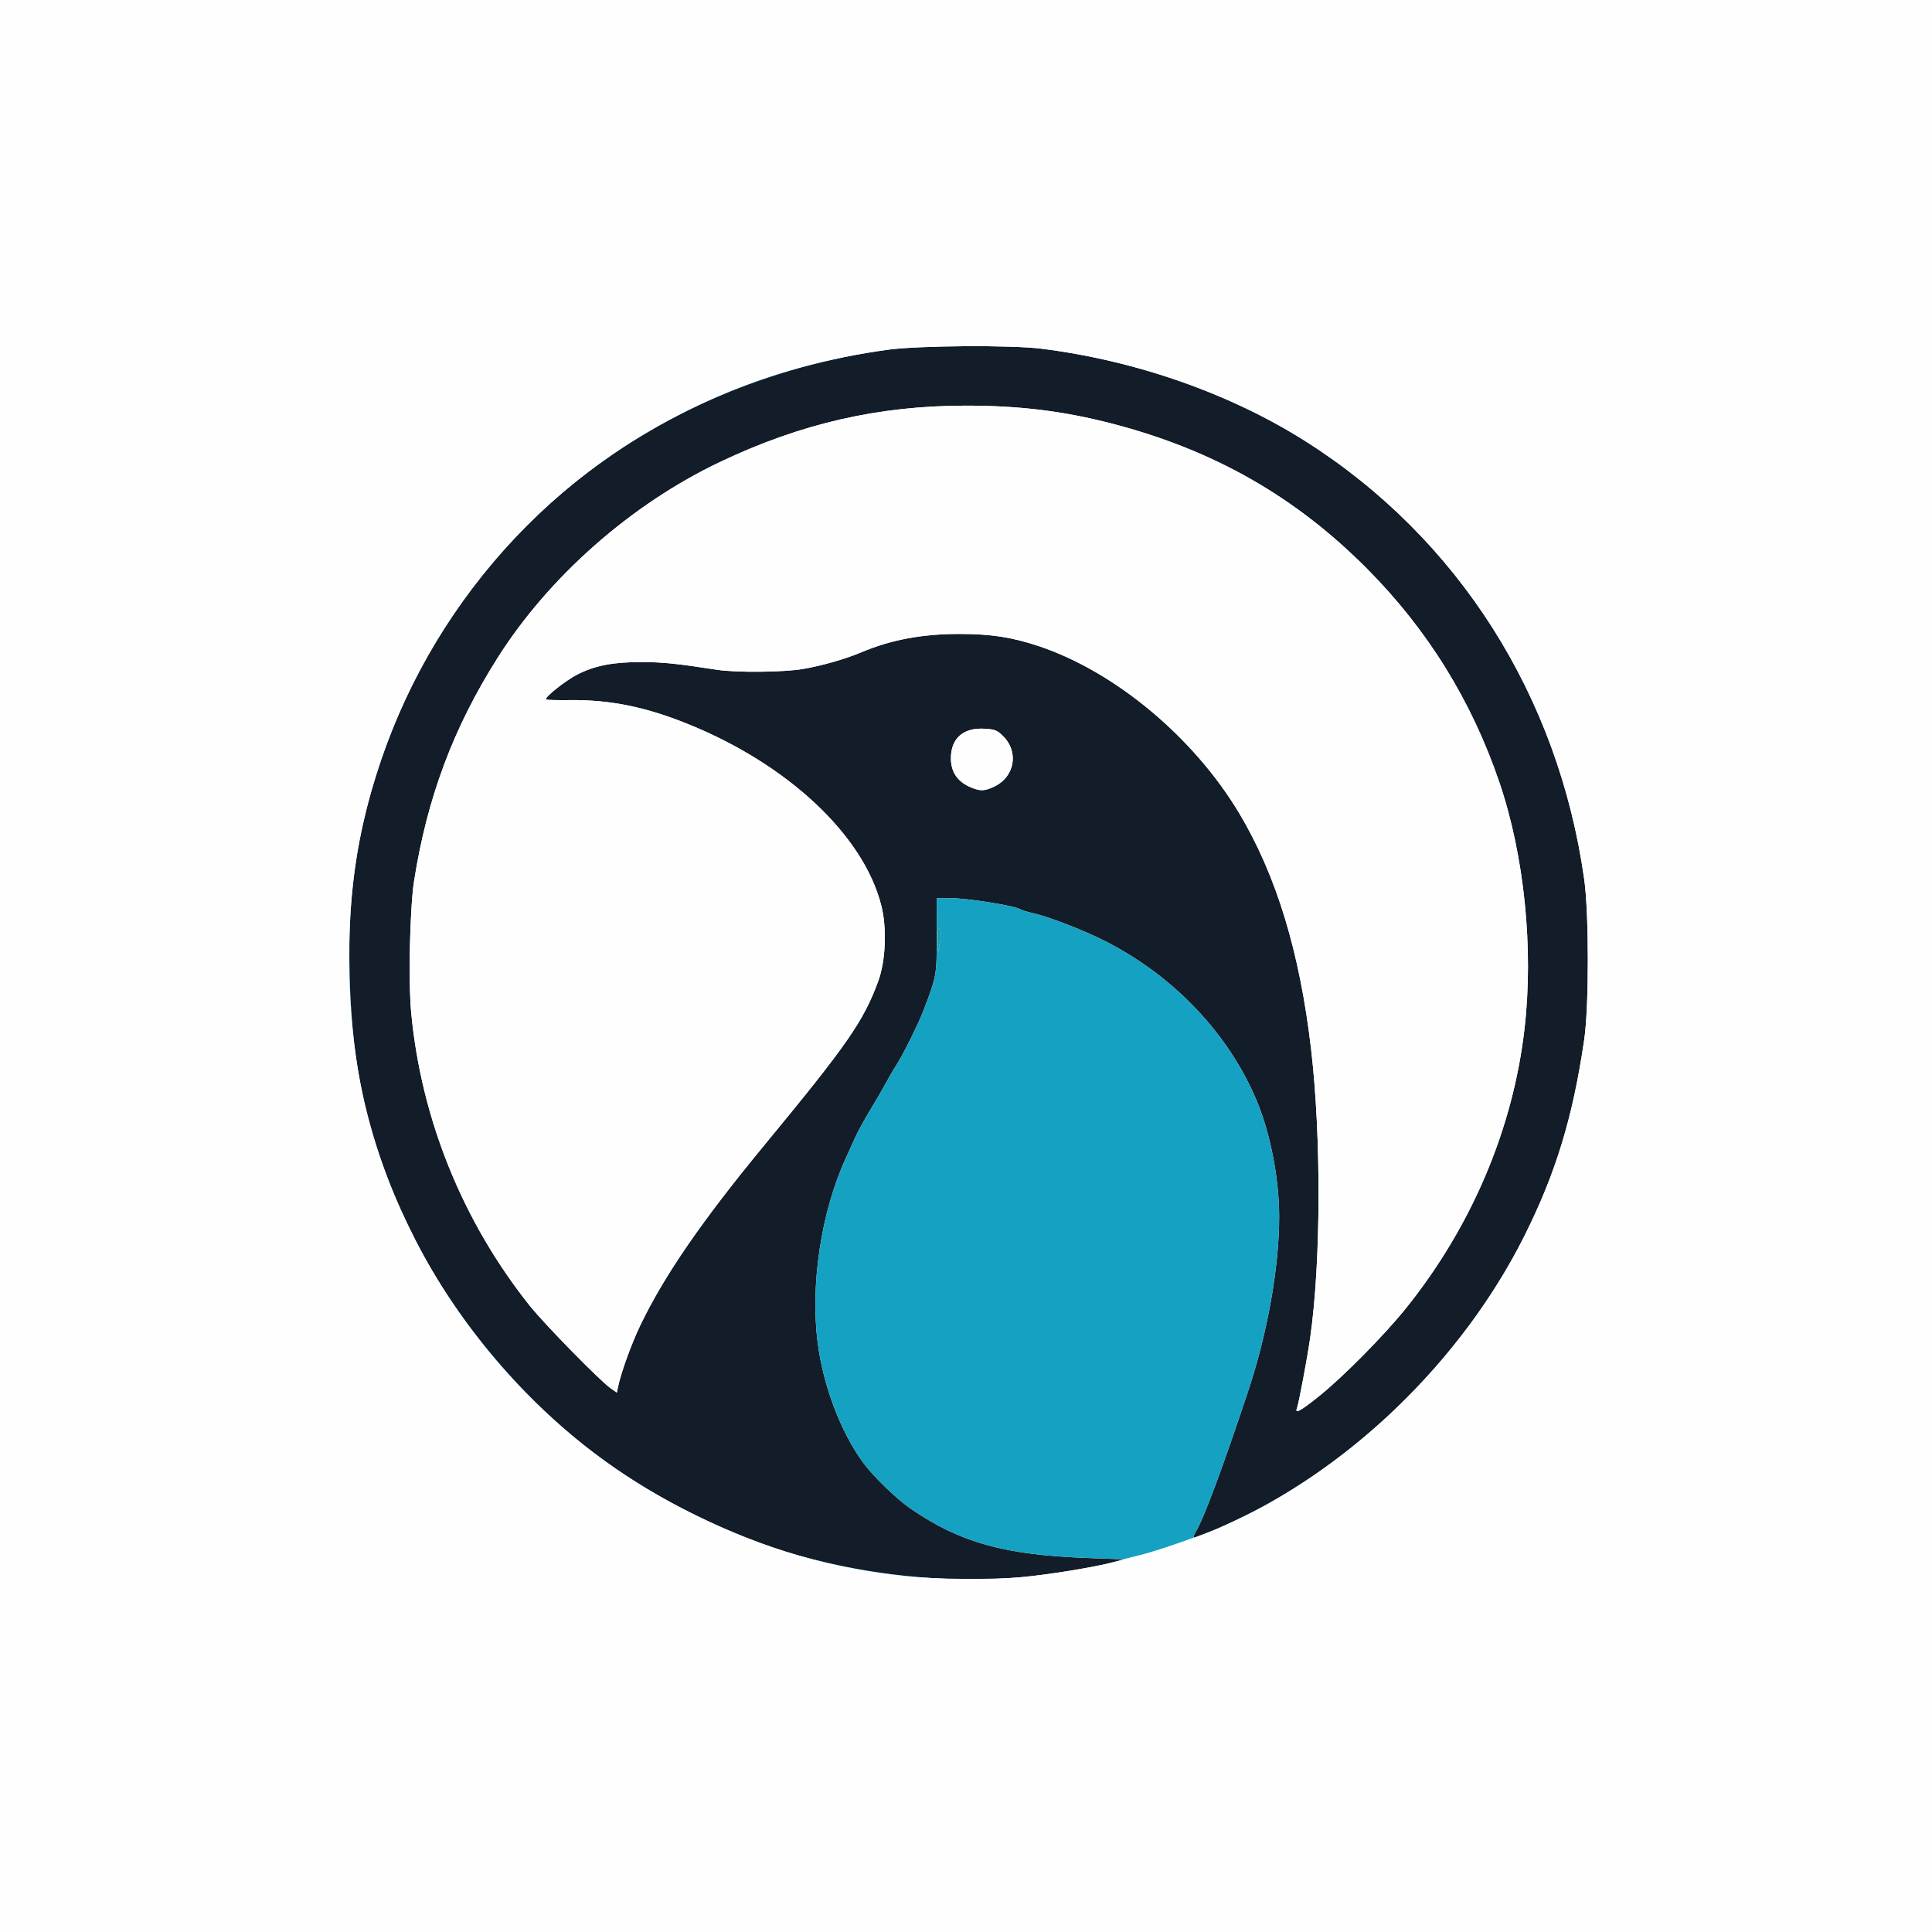
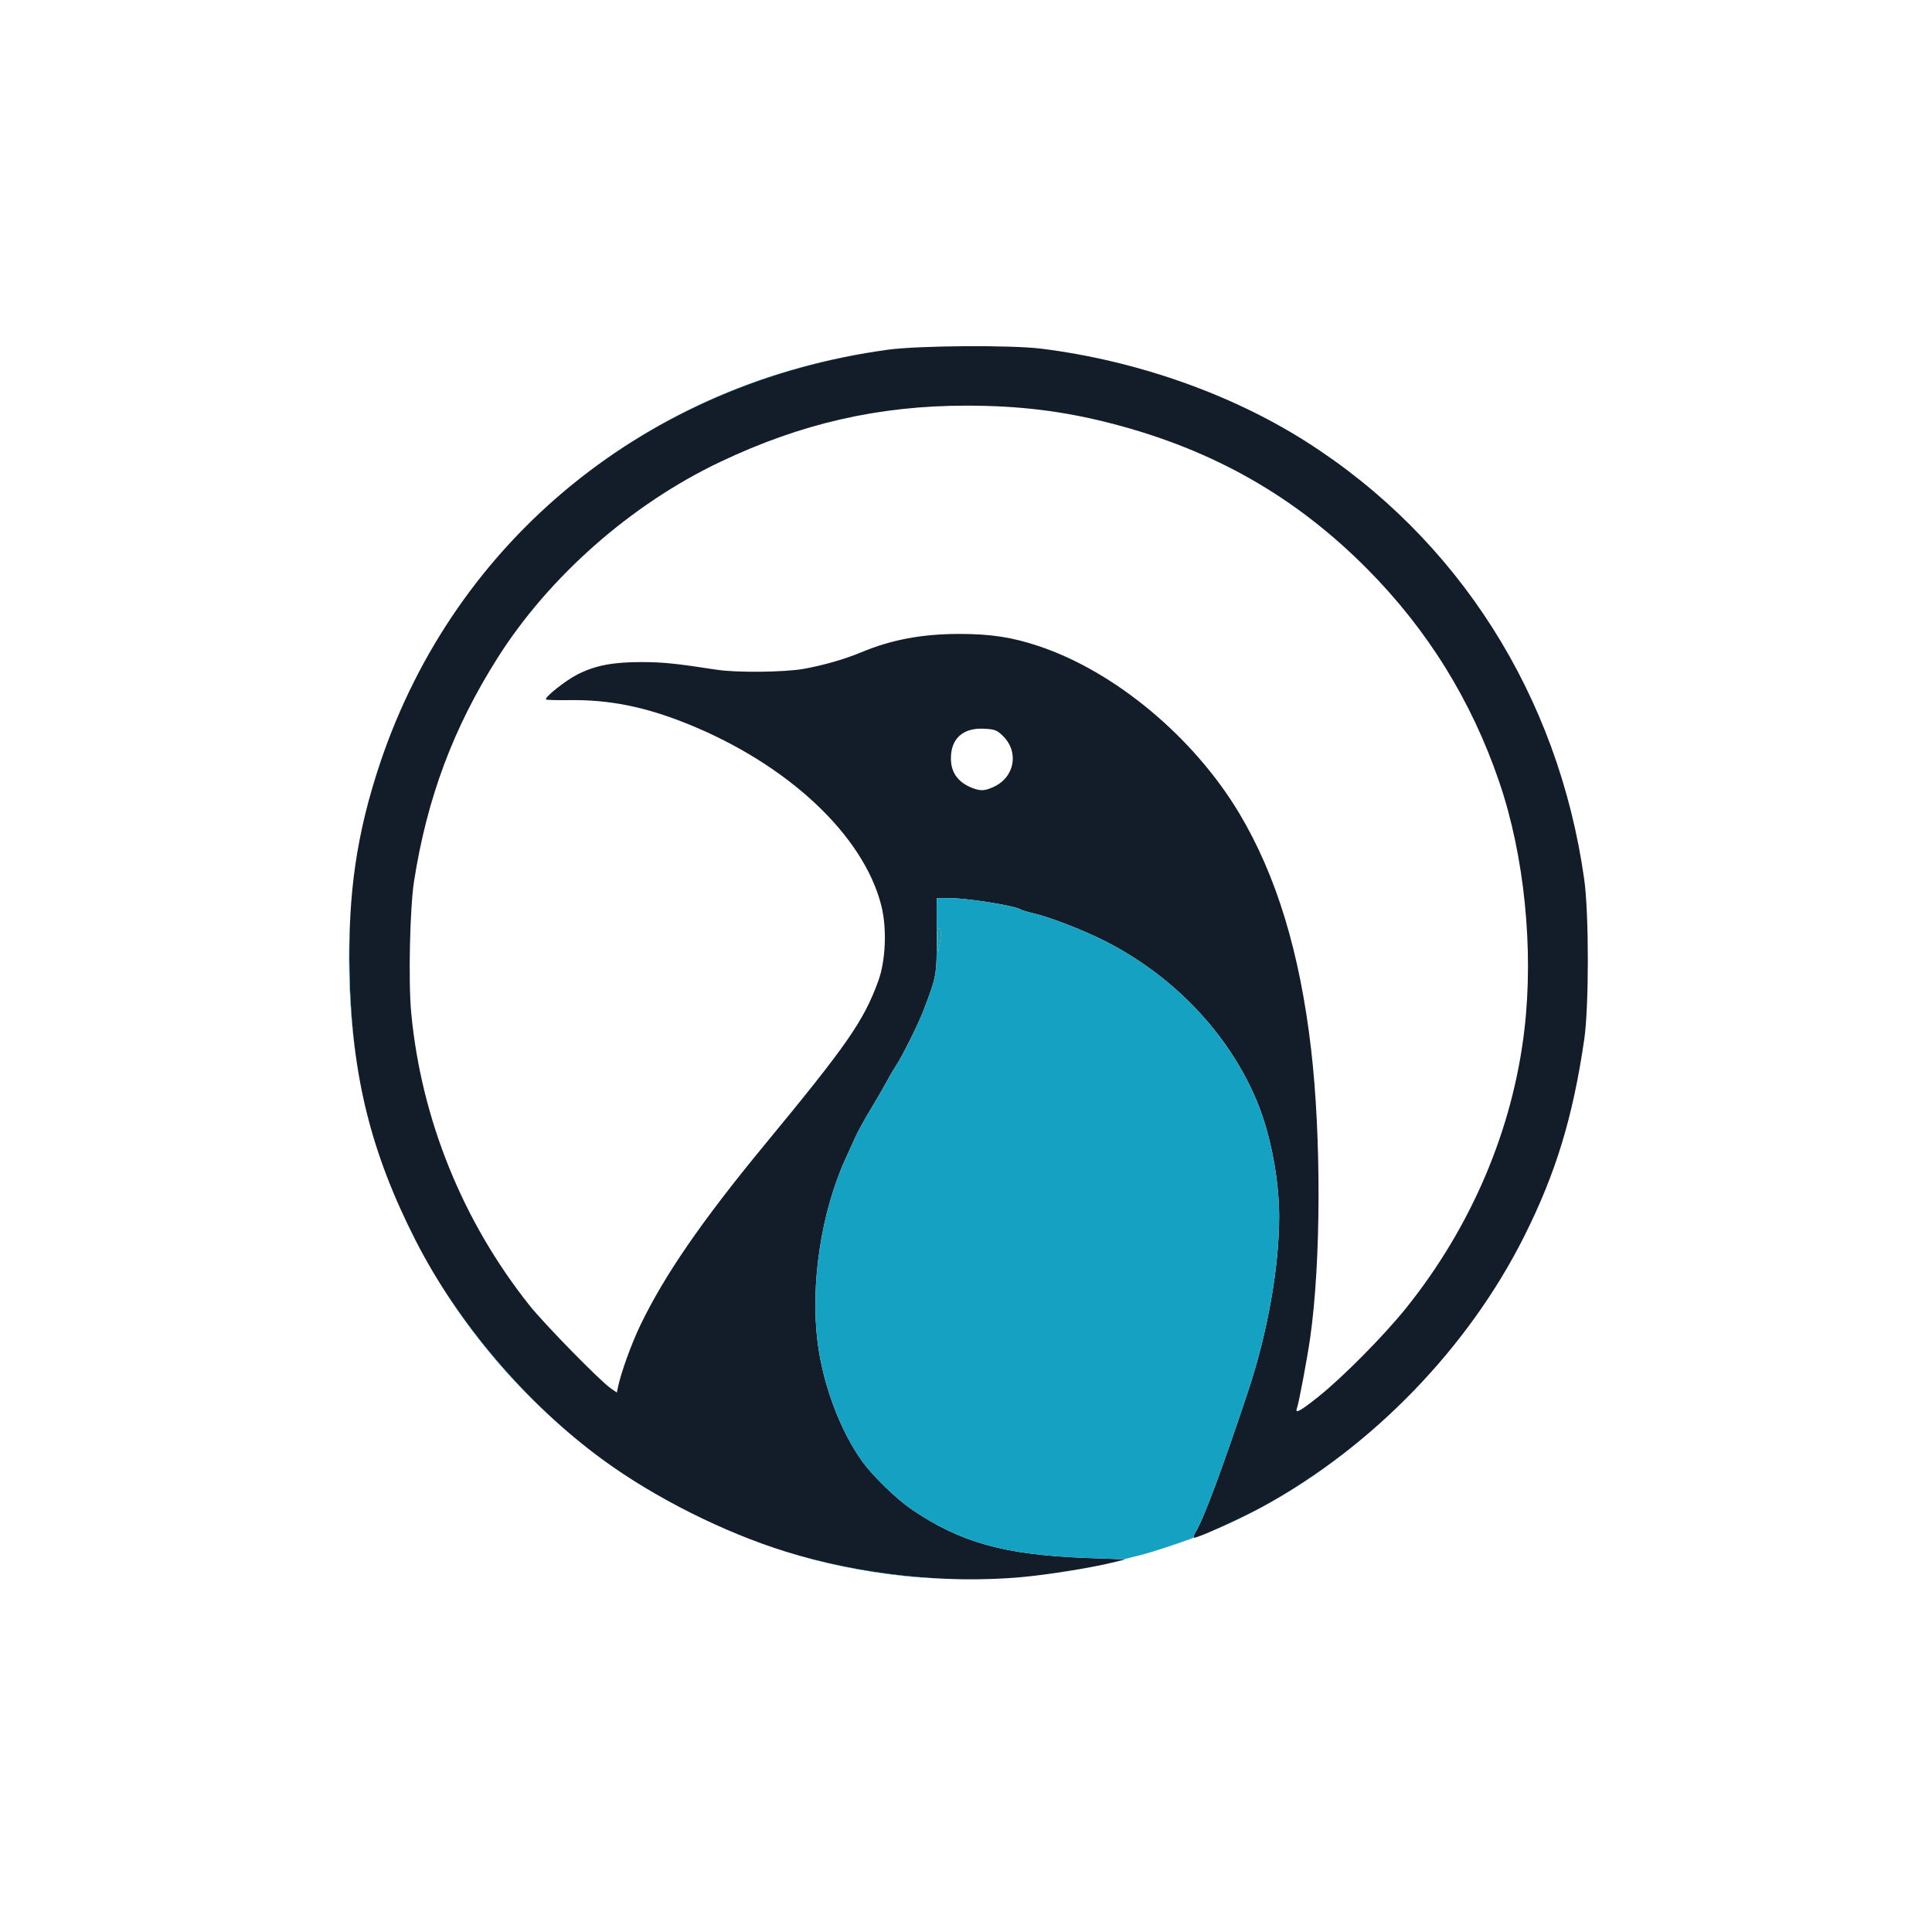
<svg xmlns="http://www.w3.org/2000/svg" width="1024" height="1024" viewBox="0 0 1024 1024">
  <g>
    <path d="M 541.33 835.92 C500.89,839.52 455.80,834.64 416.50,822.41 C383.52,812.15 347.03,793.82 319.50,773.69 C279.18,744.21 242.76,701.55 220.31,657.50 C196.60,610.98 186.52,570.38 185.28,516.36 C184.30,473.85 189.01,441.50 201.63,404.00 C241.47,285.61 343.30,202.81 470.50,185.37 C486.88,183.13 535.84,182.79 552.00,184.82 C602.13,191.09 652.24,208.67 692.10,233.97 C772.85,285.23 825.94,368.70 839.66,466.00 C842.22,484.21 842.23,533.48 839.67,551.00 C833.65,592.21 824.61,621.87 807.87,655.26 C778.35,714.16 727.68,766.58 669.54,798.40 C657.98,804.73 635.37,815.00 633.00,815.00 C632.29,815.00 632.61,813.74 633.83,811.75 C637.98,804.99 648.05,777.93 661.64,737.00 C671.86,706.24 678.03,671.36 677.98,644.64 C677.94,624.82 673.37,601.04 666.32,584.00 C651.41,547.94 621.82,516.86 584.76,498.32 C573.29,492.58 555.12,485.64 547.00,483.89 C544.53,483.36 541.66,482.45 540.64,481.88 C537.12,479.92 512.54,476.04 503.50,476.02 L 496.49 476.00 L 496.50 495.75 C496.50,517.07 496.49,517.13 489.50,535.50 C486.64,542.99 478.23,559.87 474.66,565.24 C473.47,567.03 471.18,570.97 469.56,574.00 C467.94,577.03 464.15,583.55 461.14,588.49 C458.13,593.44 454.56,599.97 453.22,602.99 C451.87,606.02 449.65,610.92 448.29,613.88 C435.19,642.37 429.34,681.22 433.47,712.27 C436.47,734.82 445.66,759.00 457.32,775.00 C462.74,782.45 475.24,794.56 482.92,799.81 C509.06,817.66 532.56,824.18 576.50,825.77 L 596.50 826.50 L 589.19 828.29 C578.04,831.02 554.90,834.71 541.33,835.92 ZM 687.39 746.43 C686.19,749.55 689.32,747.86 698.82,740.25 C711.83,729.84 733.59,707.84 745.27,693.29 C779.96,650.07 801.86,598.46 808.00,545.50 C812.95,502.81 807.91,453.36 794.65,414.50 C779.90,371.28 756.59,333.67 724.51,301.40 C686.51,263.16 643.12,238.46 589.50,224.55 C563.82,217.89 540.42,215.00 512.14,215.00 C465.73,215.00 424.47,224.45 381.50,244.92 C334.44,267.34 291.07,305.55 263.77,348.63 C240.29,385.70 226.40,422.81 219.46,467.00 C217.24,481.18 216.39,520.16 217.94,536.71 C223.24,593.04 245.14,647.24 280.63,691.87 C288.53,701.79 318.01,731.89 323.72,735.86 L 326.94 738.09 L 327.52 735.30 C329.11,727.58 334.68,712.18 339.43,702.32 C352.24,675.76 372.04,647.03 405.48,606.50 C449.20,553.50 457.74,541.18 465.49,520.00 C469.46,509.16 470.15,492.00 467.11,479.97 C457.69,442.63 417.39,404.92 364.06,383.52 C341.89,374.62 323.02,370.83 302.19,371.08 C295.43,371.16 289.67,371.01 289.41,370.74 C288.37,369.70 299.79,360.63 306.22,357.39 C315.52,352.70 324.95,350.90 340.00,350.91 C351.22,350.92 358.60,351.68 380.00,354.99 C390.21,356.57 415.46,356.33 425.68,354.56 C435.95,352.77 447.80,349.38 456.50,345.73 C472.39,339.06 488.74,336.00 508.50,336.00 C525.22,336.00 536.40,337.72 550.64,342.48 C591.02,355.98 632.74,390.78 656.82,431.05 C676.53,464.02 688.91,504.66 694.91,556.12 C700.35,602.86 700.14,669.09 694.43,709.00 C692.82,720.24 688.38,743.85 687.39,746.43 ZM 515.43 417.67 C519.75,419.33 521.92,419.22 526.54,417.12 C537.86,411.98 540.30,398.53 531.47,389.97 C528.40,386.99 527.25,386.55 521.74,386.24 C510.49,385.61 504.00,391.35 504.00,401.93 C504.00,409.52 507.80,414.75 515.43,417.67 Z" fill="rgb(19,28,41)" />
    <path d="M 595.54 826.47 L 576.50 825.77 C532.56,824.18 509.06,817.66 482.92,799.81 C475.24,794.56 462.74,782.45 457.32,775.00 C445.66,759.00 436.47,734.82 433.47,712.27 C429.34,681.22 435.19,642.37 448.29,613.88 C449.65,610.92 451.87,606.02 453.22,602.99 C454.56,599.97 458.13,593.44 461.14,588.49 C464.15,583.55 467.94,577.03 469.56,574.00 C471.18,570.97 473.47,567.03 474.66,565.24 C478.23,559.87 486.64,542.99 489.50,535.50 C496.49,517.13 496.50,517.07 496.50,495.75 L 496.49 476.00 L 503.50 476.02 C512.54,476.04 537.12,479.92 540.64,481.88 C541.66,482.45 544.53,483.36 547.00,483.89 C555.12,485.64 573.29,492.58 584.76,498.32 C621.82,516.86 651.41,547.94 666.32,584.00 C673.37,601.04 677.94,624.82 677.98,644.64 C678.03,671.36 671.86,706.24 661.64,737.00 C648.05,777.93 637.98,804.99 633.83,811.75 C632.70,813.59 632.34,814.81 632.86,814.98 C621.79,819.03 609.49,823.07 603.50,824.47 C601.49,824.94 598.49,825.70 595.54,826.47 ZM 307.48 253.49 C318.11,245.09 329.30,237.34 341.00,230.33 C380.61,206.60 423.02,191.88 470.50,185.37 C408.79,193.83 353.06,217.67 307.48,253.49 ZM 497.15 497.50 L 497.24 504.50 L 498.19 499.29 C498.83,495.80 498.80,493.48 498.10,492.29 C497.31,490.94 497.08,492.21 497.15,497.50 ZM 294.53 753.33 C289.17,748.54 283.94,743.55 278.82,738.34 C260.42,719.63 244.32,698.78 230.93,676.54 C247.84,704.47 269.94,731.11 294.53,753.33 ZM 189.06 562.83 C185.14,537.44 184.04,509.18 185.84,482.73 C185.18,493.37 185.01,504.47 185.28,516.36 C185.66,532.92 186.87,548.23 189.06,562.83 ZM 493.72 836.41 C488.70,836.18 484.15,835.88 480.50,835.49 C458.48,833.16 438.17,829.11 418.20,822.93 C442.08,830.20 468.02,834.78 493.72,836.41 ZM 646.06 809.87 C653.82,806.39 663.29,801.82 669.54,798.40 C688.65,787.94 706.96,775.26 723.97,760.84 C700.68,780.65 675.14,797.07 648.85,808.67 C647.99,809.05 647.06,809.45 646.06,809.87 ZM 195.67 423.46 C199.94,407.51 205.45,391.95 212.09,376.92 C208.23,385.72 204.74,394.75 201.63,404.00 C199.40,410.62 197.42,417.08 195.67,423.46 ZM 221.90 660.58 C218.11,653.42 214.59,646.14 211.36,638.76 C214.10,644.93 217.08,651.16 220.31,657.50 C220.83,658.53 221.36,659.55 221.90,660.58 ZM 541.33 835.92 C544.44,835.64 548.05,835.23 551.91,834.74 C547.94,835.25 544.21,835.68 541.00,835.97 C539.84,836.07 538.60,836.16 537.27,836.25 C538.63,836.15 539.98,836.04 541.33,835.92 Z" fill="rgb(21,161,193)" />
    <path d="M 497.15 497.50 C497.08,492.21 497.31,490.94 498.10,492.29 C498.80,493.48 498.83,495.80 498.19,499.29 L 497.24 504.50 Z" fill="rgb(25,152,167)" />
-     <path d="M 0.00 512.00 L 0.00 0.00 L 512.00 0.00 L 1024.00 0.00 L 1024.00 512.00 L 1024.00 1024.00 L 512.00 1024.00 L 0.00 1024.00 L 0.00 512.00 ZM 541.00 835.97 C555.53,834.67 580.72,830.54 590.22,827.90 C594.22,826.78 600.20,825.24 603.50,824.47 C612.81,822.30 637.39,813.74 648.85,808.67 C714.09,779.88 774.73,721.38 807.87,655.26 C824.61,621.87 833.65,592.21 839.67,551.00 C842.23,533.48 842.22,484.21 839.66,466.00 C825.94,368.70 772.85,285.23 692.10,233.97 C652.24,208.67 602.13,191.09 552.00,184.82 C535.84,182.79 486.88,183.13 470.50,185.37 C423.02,191.88 380.61,206.60 341.00,230.33 C260.62,278.47 204.22,361.52 189.10,454.00 C182.99,491.38 183.75,537.15 191.09,574.46 C202.96,634.72 234.06,692.82 278.82,738.34 C305.20,765.17 334.72,786.45 368.50,802.99 C405.75,821.23 440.25,831.24 480.50,835.49 C495.54,837.08 525.87,837.32 541.00,835.97 ZM 687.39 746.43 C688.38,743.85 692.82,720.24 694.43,709.00 C700.14,669.09 700.35,602.86 694.91,556.12 C688.91,504.66 676.53,464.02 656.82,431.05 C632.74,390.78 591.02,355.98 550.64,342.48 C536.40,337.72 525.22,336.00 508.50,336.00 C488.74,336.00 472.39,339.06 456.50,345.73 C447.80,349.38 435.95,352.77 425.68,354.56 C415.46,356.33 390.21,356.57 380.00,354.99 C358.60,351.68 351.22,350.92 340.00,350.91 C324.95,350.90 315.52,352.70 306.22,357.39 C299.79,360.63 288.37,369.70 289.41,370.74 C289.67,371.01 295.43,371.16 302.19,371.08 C323.02,370.83 341.89,374.62 364.06,383.52 C417.39,404.92 457.69,442.63 467.11,479.97 C470.15,492.00 469.46,509.16 465.49,520.00 C457.74,541.18 449.20,553.50 405.48,606.50 C372.04,647.03 352.24,675.76 339.43,702.32 C334.68,712.18 329.11,727.58 327.52,735.30 L 326.94 738.09 L 323.72 735.86 C318.01,731.89 288.53,701.79 280.63,691.87 C245.14,647.24 223.24,593.04 217.94,536.71 C216.39,520.16 217.24,481.18 219.46,467.00 C226.40,422.81 240.29,385.70 263.77,348.63 C291.07,305.55 334.44,267.34 381.50,244.92 C424.47,224.45 465.73,215.00 512.14,215.00 C540.42,215.00 563.82,217.89 589.50,224.55 C643.12,238.46 686.51,263.16 724.51,301.40 C756.59,333.67 779.90,371.28 794.65,414.50 C807.91,453.36 812.95,502.81 808.00,545.50 C801.86,598.46 779.96,650.07 745.27,693.29 C733.59,707.84 711.83,729.84 698.82,740.25 C689.32,747.86 686.19,749.55 687.39,746.43 ZM 515.43 417.67 C507.80,414.75 504.00,409.52 504.00,401.93 C504.00,391.35 510.49,385.61 521.74,386.24 C527.25,386.55 528.40,386.99 531.47,389.97 C540.30,398.53 537.86,411.98 526.54,417.12 C521.92,419.22 519.75,419.33 515.43,417.67 Z" fill="rgb(254,254,254)" />
  </g>
</svg>
